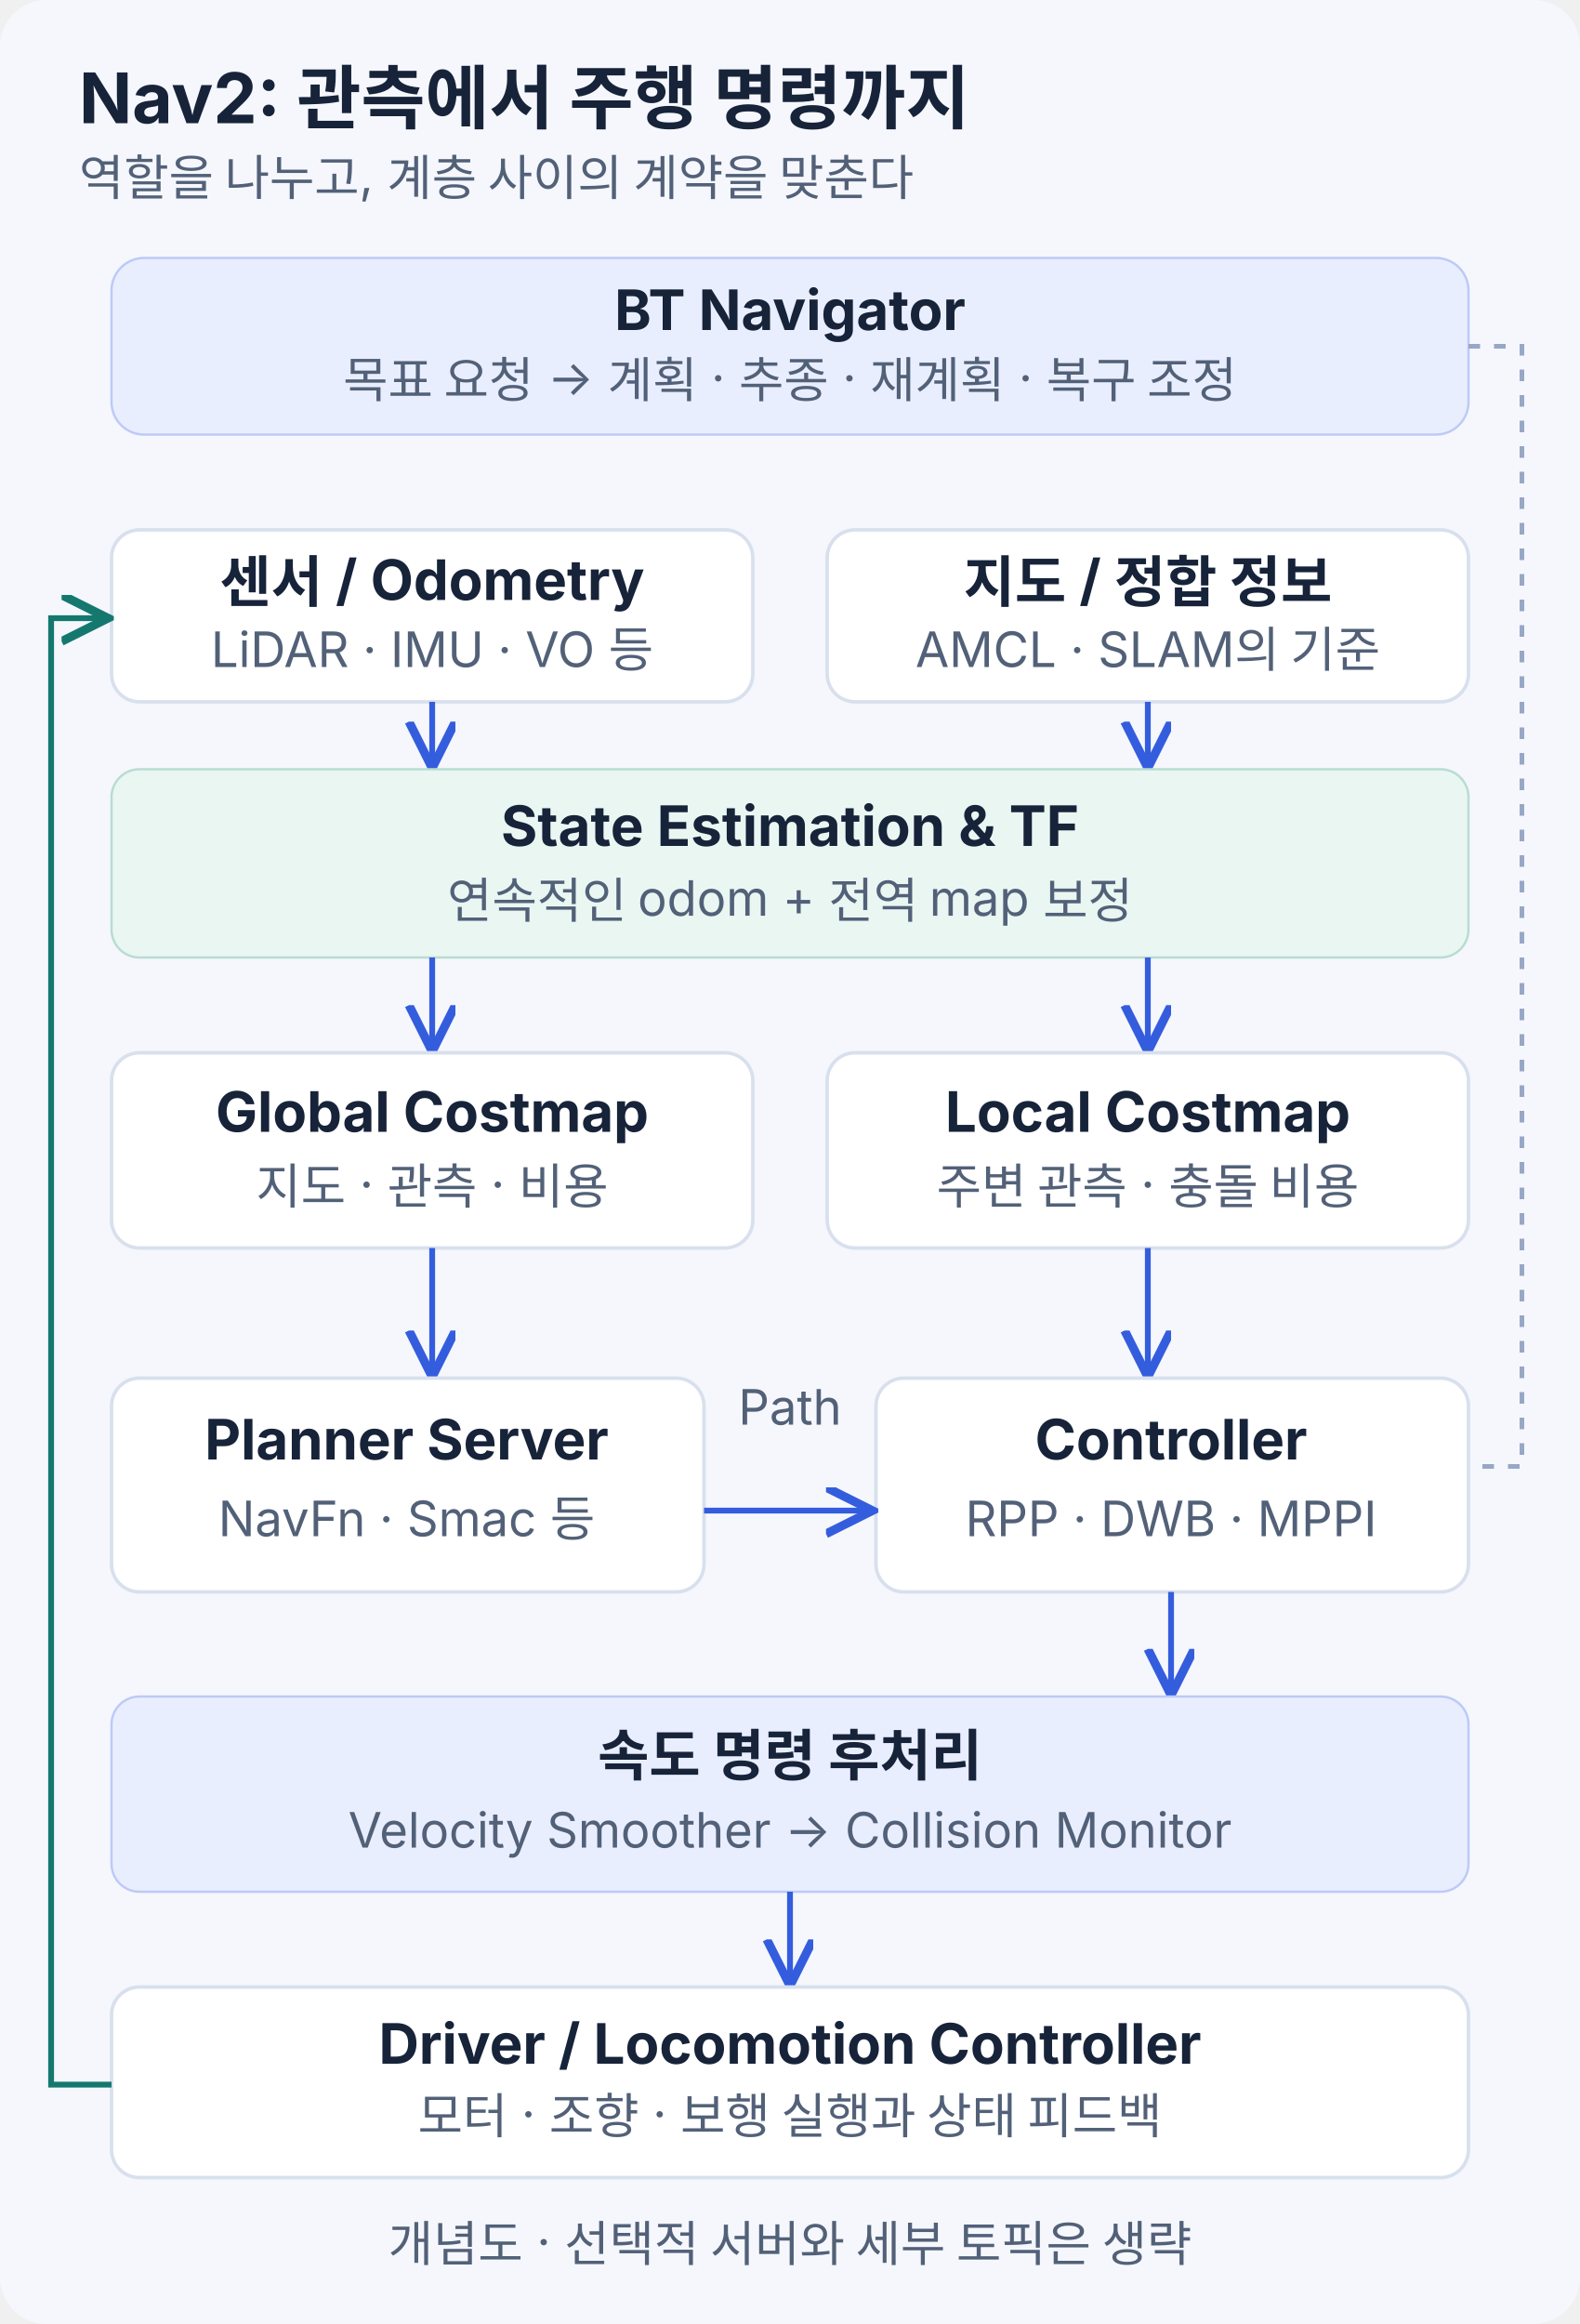
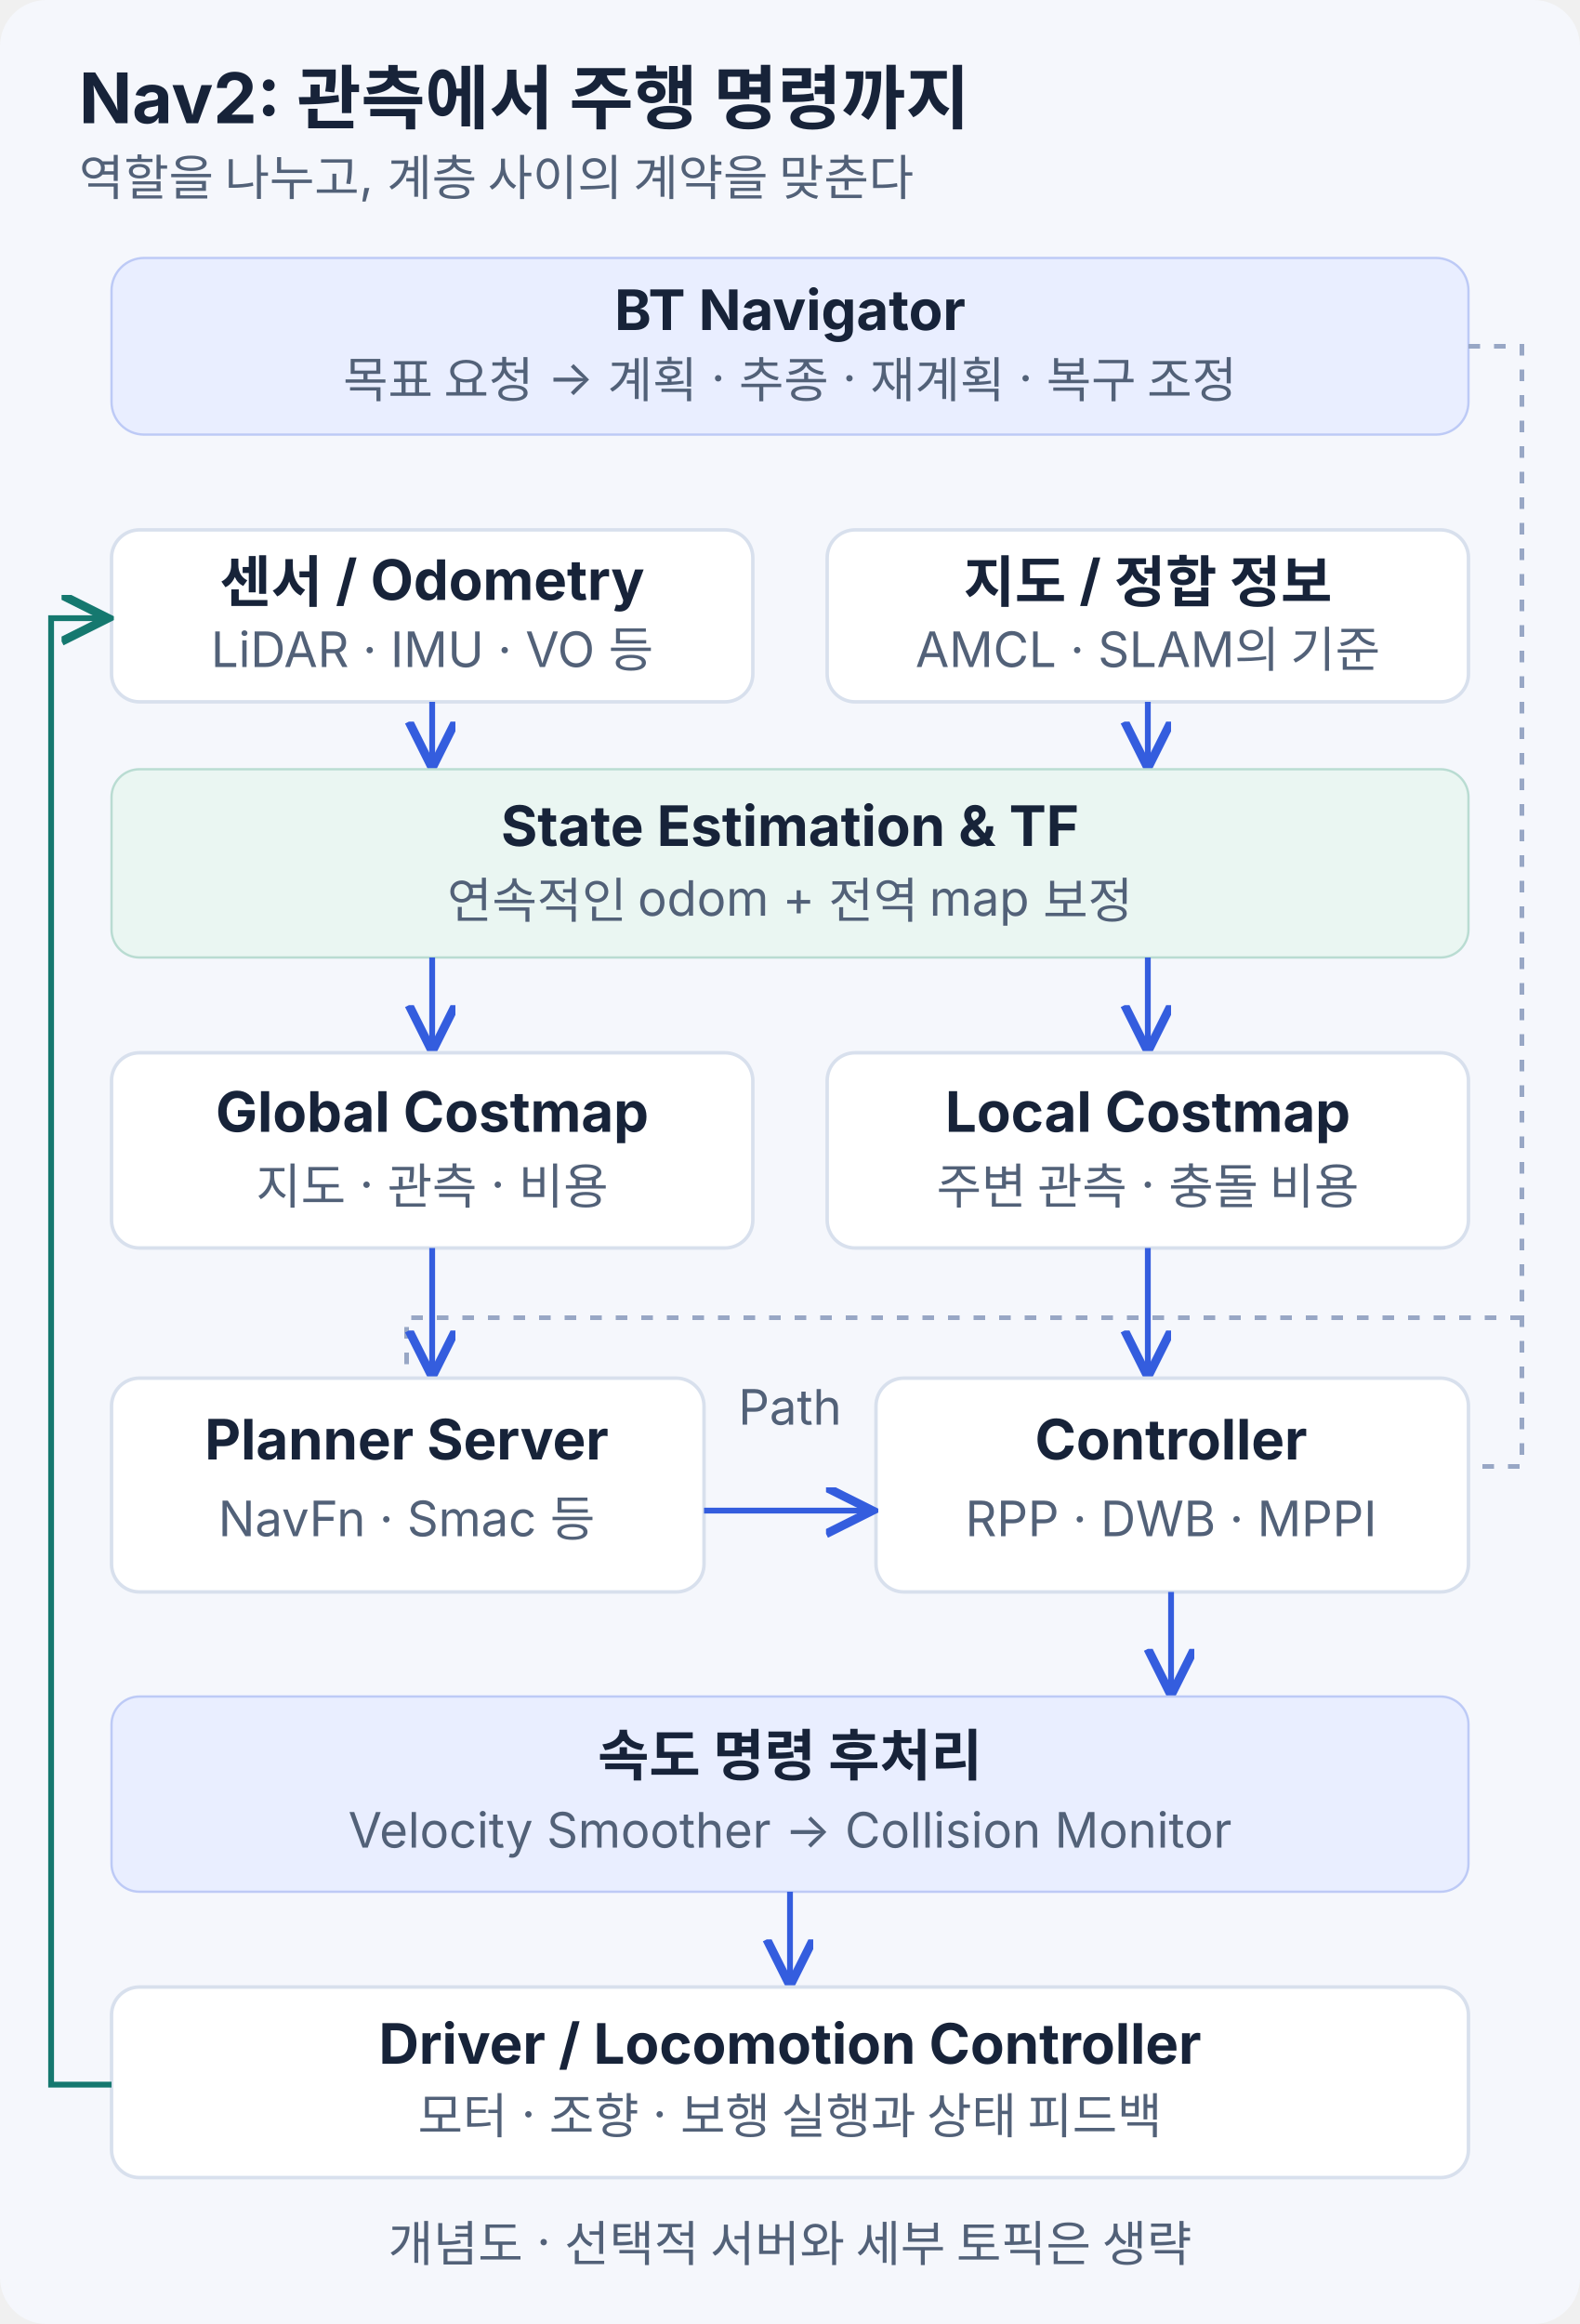
<svg xmlns="http://www.w3.org/2000/svg" width="680" height="1000" viewBox="0 0 680 1000" role="img" aria-labelledby="title desc">
  <defs>
    <marker id="arrow" markerWidth="9" markerHeight="9" refX="7" refY="4" orient="auto-start-reverse">
      <path d="M0 0 8 4 0 8" fill="none" stroke="#345dde" stroke-width="1.5" />
    </marker>
    <marker id="state" markerWidth="9" markerHeight="9" refX="7" refY="4" orient="auto">
      <path d="M0 0 8 4 0 8" fill="none" stroke="#15786f" stroke-width="1.5" />
    </marker>
    <style>
      text{font-family:system-ui,-apple-system,"Noto Sans KR",sans-serif;fill:#172339}
      .title{font-size:30px;font-weight:750}.label{font-size:24px;font-weight:700}.note{font-size:21px;fill:#526178}
      .card{fill:#fff;stroke:#d8e0ed;stroke-width:1.5}.flow{fill:none;stroke:#345dde;stroke-width:2.5;marker-end:url(#arrow)}
    </style>
  </defs>
  <rect width="680" height="1000" rx="20" fill="#f5f7fc" />
  <text x="34" y="53" class="title">Nav2: 관측에서 주행 명령까지</text>
  <text x="34" y="84" class="note">역할을 나누고, 계층 사이의 계약을 맞춘다</text>
  <rect x="48" y="111" width="584" height="76" rx="14" fill="#e9eeff" stroke="#bdcaf6" />
  <text x="340" y="142" text-anchor="middle" class="label">BT Navigator</text>
  <text x="340" y="171" text-anchor="middle" class="note">목표 요청 → 계획 · 추종 · 재계획 · 복구 조정</text>
  <path d="M632 149 H655 V631 H630" fill="none" stroke="#98a7c5" stroke-width="2" stroke-dasharray="5 6" />
+   <path d="M655 567 H175 V590" fill="none" stroke="#98a7c5" stroke-width="2" stroke-dasharray="5 6" />
  <rect x="48" y="228" width="276" height="74" rx="12" class="card" />
  <rect x="356" y="228" width="276" height="74" rx="12" class="card" />
  <text x="186" y="259" text-anchor="middle" class="label">센서 / Odometry</text>
  <text x="186" y="287" text-anchor="middle" class="note">LiDAR · IMU · VO 등</text>
  <text x="494" y="259" text-anchor="middle" class="label">지도 / 정합 정보</text>
  <text x="494" y="287" text-anchor="middle" class="note">AMCL · SLAM의 기준</text>
  <path d="M186 302 V328" class="flow" />
  <path d="M494 302 V328" class="flow" />
  <rect x="48" y="331" width="584" height="81" rx="12" fill="#eaf6f2" stroke="#b9dcd2" />
  <text x="340" y="364" text-anchor="middle" class="label">State Estimation &amp; TF</text>
  <text x="340" y="395" text-anchor="middle" class="note">연속적인 odom + 전역 map 보정</text>
  <path d="M186 412 V450" class="flow" />
  <path d="M494 412 V450" class="flow" />
  <rect x="48" y="453" width="276" height="84" rx="12" class="card" />
  <rect x="356" y="453" width="276" height="84" rx="12" class="card" />
  <text x="186" y="487" text-anchor="middle" class="label">Global Costmap</text>
  <text x="186" y="518" text-anchor="middle" class="note">지도 · 관측 · 비용</text>
  <text x="494" y="487" text-anchor="middle" class="label">Local Costmap</text>
  <text x="494" y="518" text-anchor="middle" class="note">주변 관측 · 충돌 비용</text>
  <path d="M186 537 V590" class="flow" />
  <path d="M494 537 V590" class="flow" />
  <rect x="48" y="593" width="255" height="92" rx="12" class="card" />
  <rect x="377" y="593" width="255" height="92" rx="12" class="card" />
  <text x="175" y="628" text-anchor="middle" class="label">Planner Server</text>
  <text x="175" y="661" text-anchor="middle" class="note">NavFn · Smac 등</text>
  <text x="504" y="628" text-anchor="middle" class="label">Controller</text>
  <text x="504" y="661" text-anchor="middle" class="note">RPP · DWB · MPPI</text>
  <path d="M303 650 H373" class="flow" />
  <text x="340" y="613" text-anchor="middle" class="note">Path</text>
  <path d="M504 685 V727" class="flow" />
  <rect x="48" y="730" width="584" height="84" rx="12" fill="#e9eeff" stroke="#bdcaf6" />
  <text x="340" y="764" text-anchor="middle" class="label">속도 명령 후처리</text>
  <text x="340" y="795" text-anchor="middle" class="note">Velocity Smoother → Collision Monitor</text>
  <path d="M340 814 V852" class="flow" />
  <rect x="48" y="855" width="584" height="82" rx="12" class="card" />
  <text x="340" y="888" text-anchor="middle" class="label">Driver / Locomotion Controller</text>
  <text x="340" y="918" text-anchor="middle" class="note">모터 · 조향 · 보행 실행과 상태 피드백</text>
  <path d="M48 897 H22 V266 H44" fill="none" stroke="#15786f" stroke-width="2.5" marker-end="url(#state)" />
  <text x="340" y="973" text-anchor="middle" class="note">개념도 · 선택적 서버와 세부 토픽은 생략</text>
</svg>
